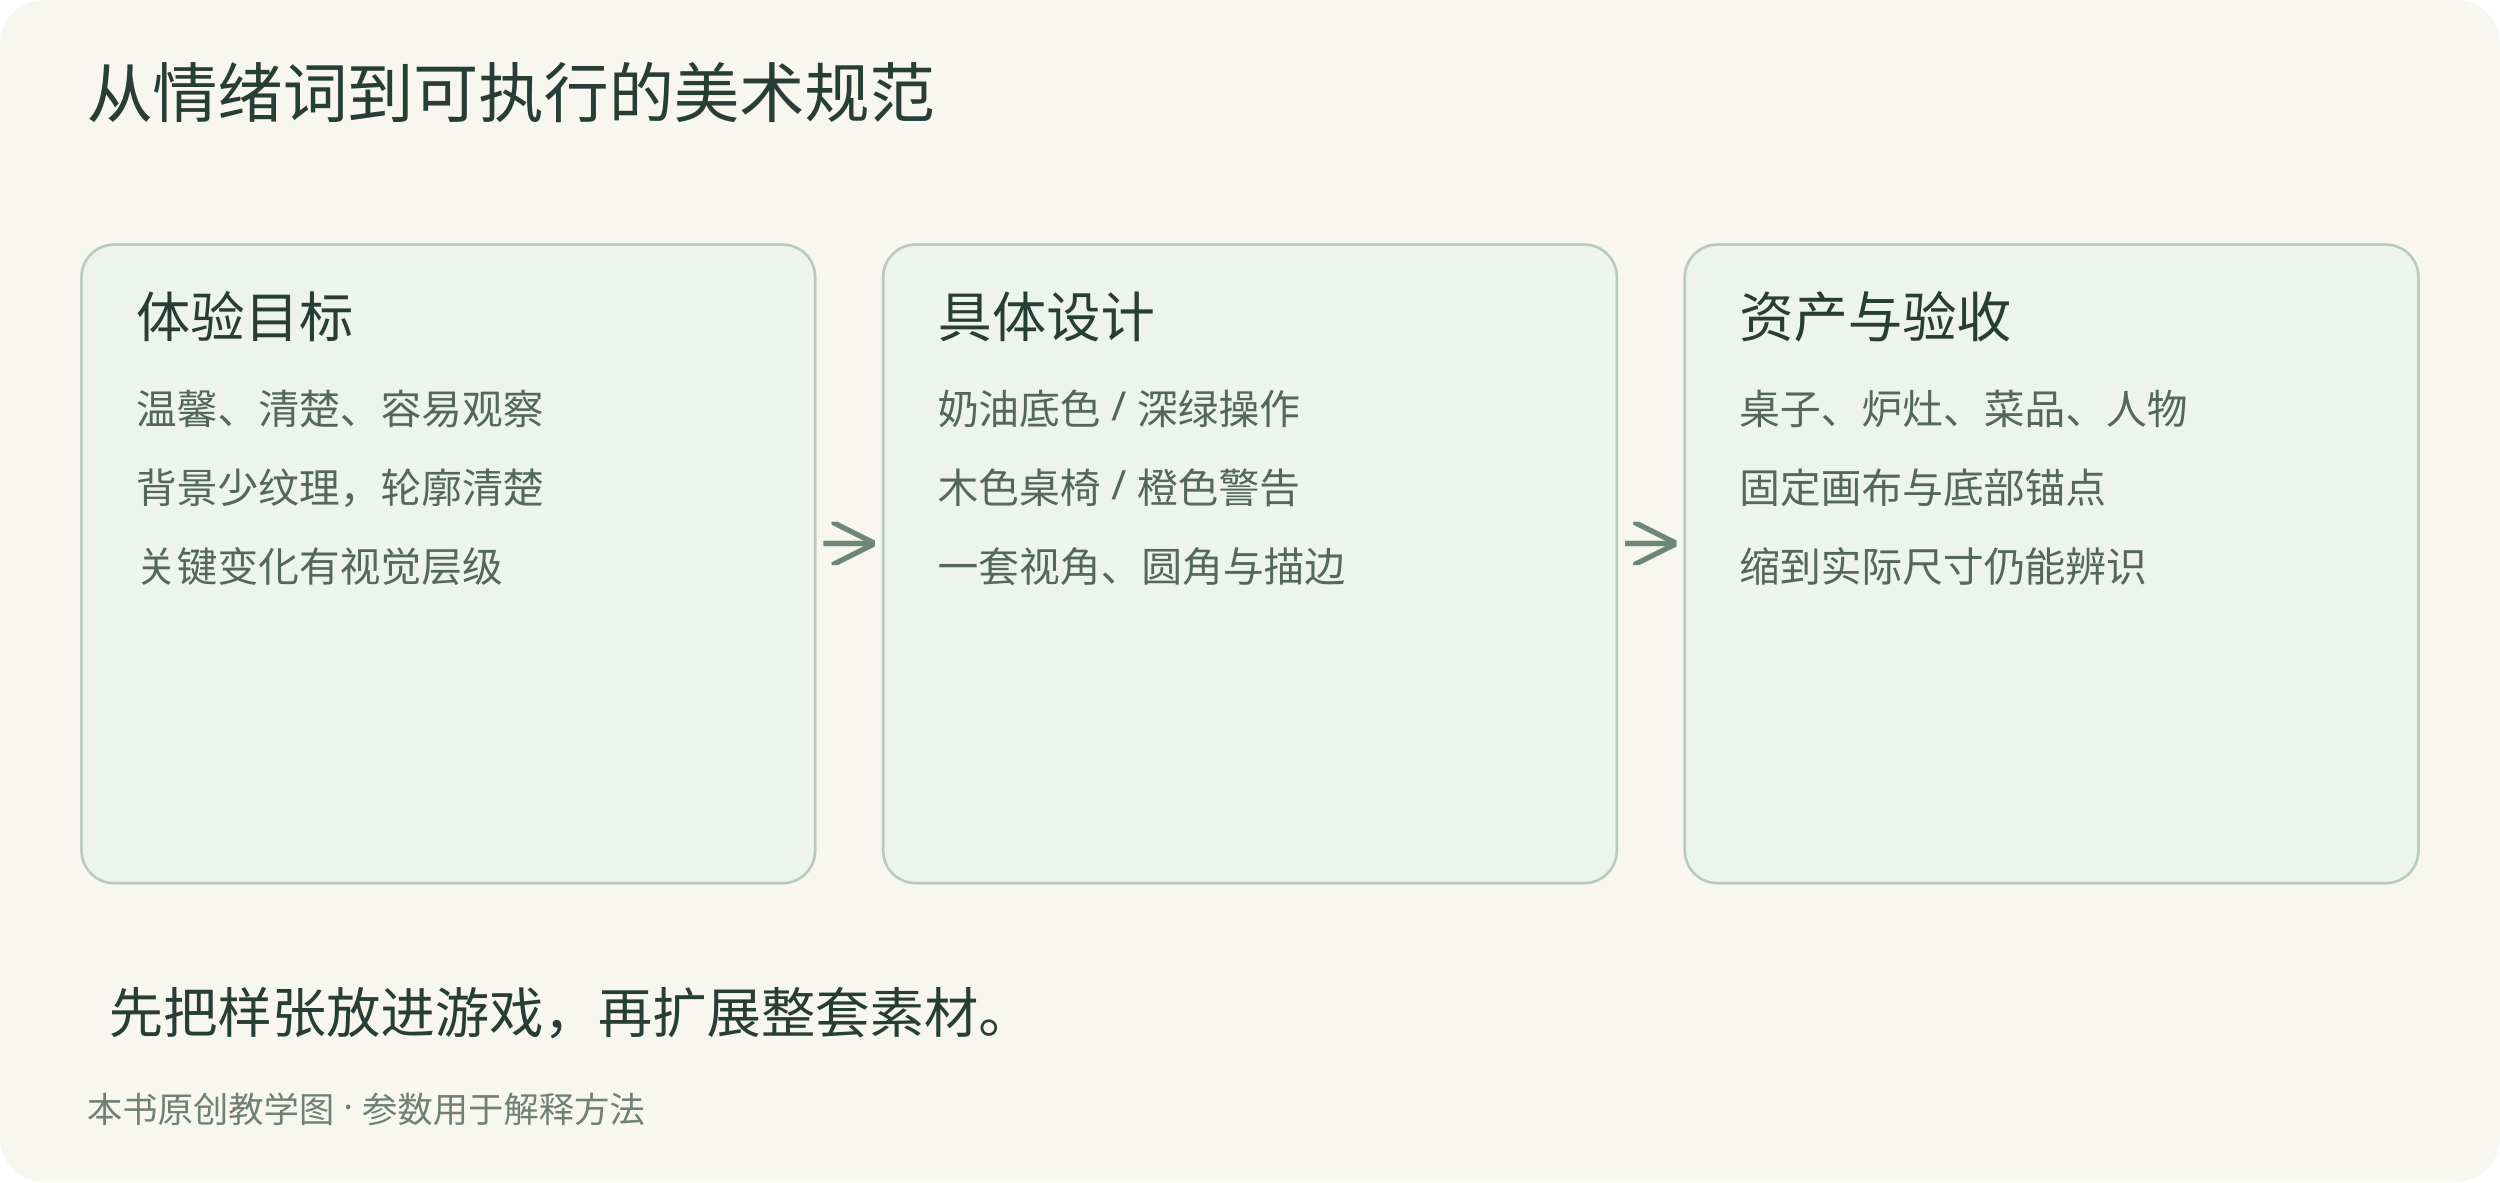
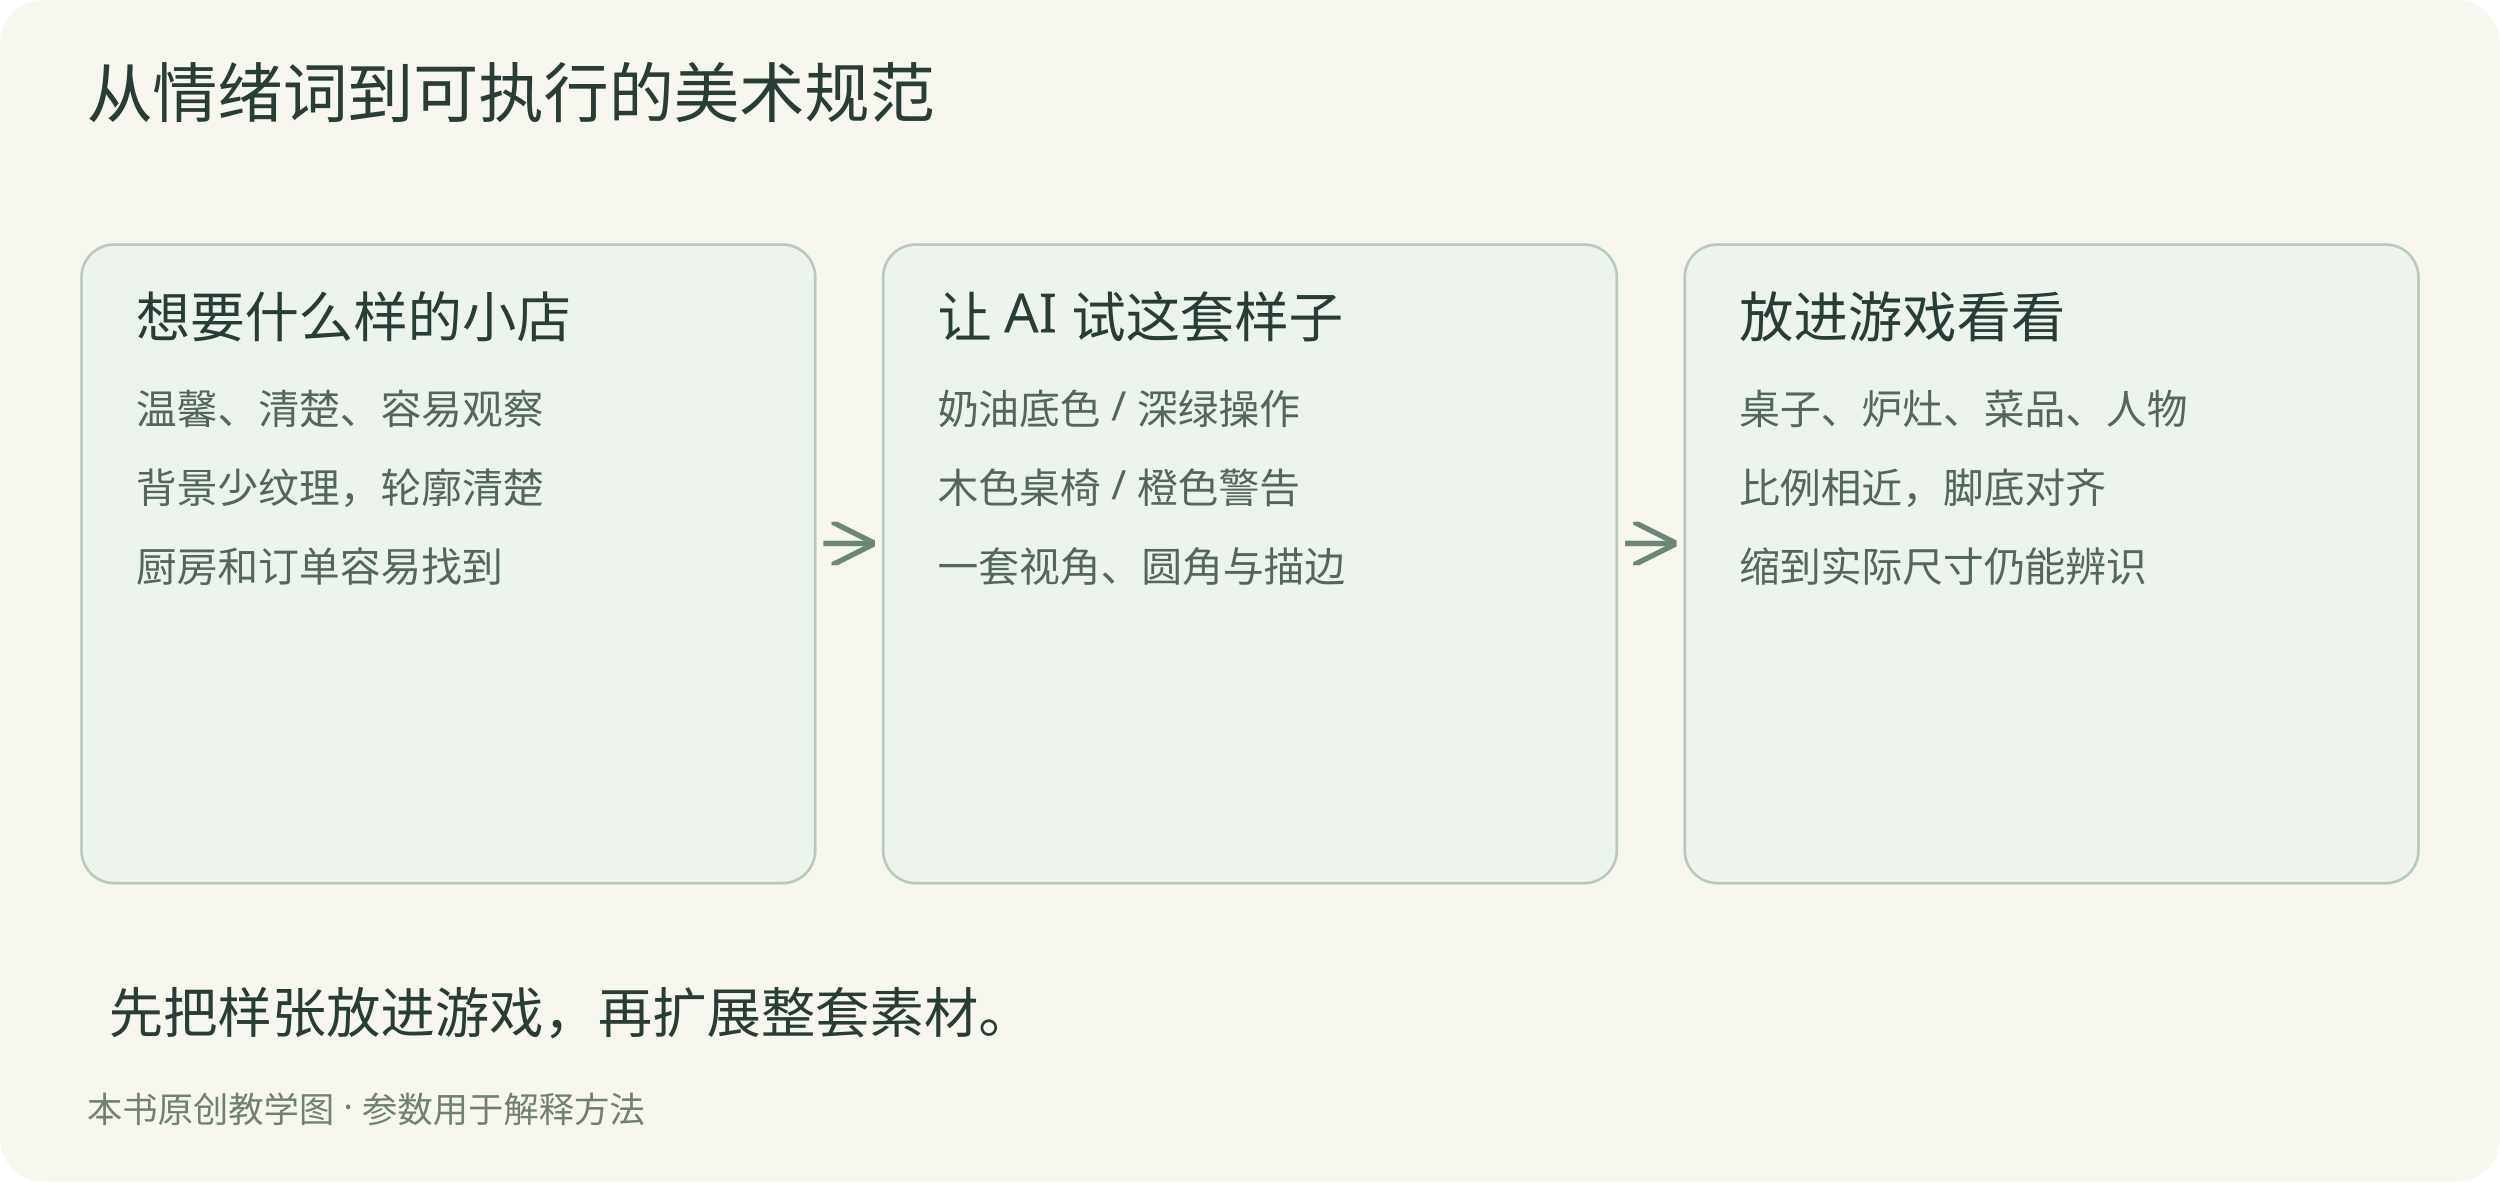
<svg xmlns="http://www.w3.org/2000/svg" viewBox="0 0 920 435" role="img" aria-labelledby="title desc">
  <defs>
    <marker id="a" markerWidth="8" markerHeight="8" refX="7" refY="4" orient="auto">
      <path d="M0 0L8 4L0 8" fill="none" stroke="#6c8777" />
    </marker>
  </defs>
  <rect width="920" height="435" rx="16" fill="#f7f7f0" />
  <g font-family="system-ui, sans-serif">
    <text x="32" y="43" fill="#273d35" font-size="24">从情绪词到可执行的美术规范</text>
    <rect x="30" y="90" width="270" height="235" rx="12" fill="#edf3ed" stroke="#b8cabc" />
-     <text x="50" y="124" fill="#273d35" font-size="20">体验目标</text>
+     <text x="50" y="124" fill="#273d35" font-size="20">想要什么样的小店</text>
    <text x="50" y="156" fill="#54675c" font-size="15">温馨、清楚、容易观察</text>
    <text x="50" y="185" fill="#54675c" font-size="15">背景少纹理，轮廓清楚</text>
-     <text x="50" y="214" fill="#54675c" font-size="15">关键变化有视觉层级</text>
+     <text x="50" y="214" fill="#54675c" font-size="15">厨房和订单容易找到</text>
    <rect x="325" y="90" width="270" height="235" rx="12" fill="#edf3ed" stroke="#b8cabc" />
-     <text x="345" y="124" fill="#273d35" font-size="20">具体设计</text>
+     <text x="345" y="124" fill="#273d35" font-size="20">让 AI 试这套样子</text>
    <text x="345" y="156" fill="#54675c" font-size="15">奶油底色 / 深绿操作</text>
    <text x="345" y="185" fill="#54675c" font-size="15">木色桌椅 / 橙色警告</text>
    <text x="345" y="214" fill="#54675c" font-size="15">一套视角、圆角与描边</text>
    <rect x="620" y="90" width="270" height="235" rx="12" fill="#edf3ed" stroke="#b8cabc" />
-     <text x="640" y="124" fill="#273d35" font-size="20">资产与验收</text>
+     <text x="640" y="124" fill="#273d35" font-size="20">放进游戏看看</text>
    <text x="640" y="156" fill="#54675c" font-size="15">桌子、炉灶、菜品、人物</text>
-     <text x="640" y="185" fill="#54675c" font-size="15">固定画布与底部锚点</text>
+     <text x="640" y="185" fill="#54675c" font-size="15">比例相近，脚底对齐</text>
    <text x="640" y="214" fill="#54675c" font-size="15">缩到实际尺寸仍能辨识</text>
    <path d="M303 200 L320 200" fill="none" stroke="#6c8777" stroke-width="2" marker-end="url(#a)" />
    <path d="M598 200 L615 200" fill="none" stroke="#6c8777" stroke-width="2" marker-end="url(#a)" />
    <text x="40" y="380" fill="#273d35" font-size="20">先把样张放进游戏，再扩展整套素材。</text>
    <text x="32" y="413" fill="#708174" font-size="13">本书原创教学图 · 参数用于解释方法</text>
  </g>
</svg>
